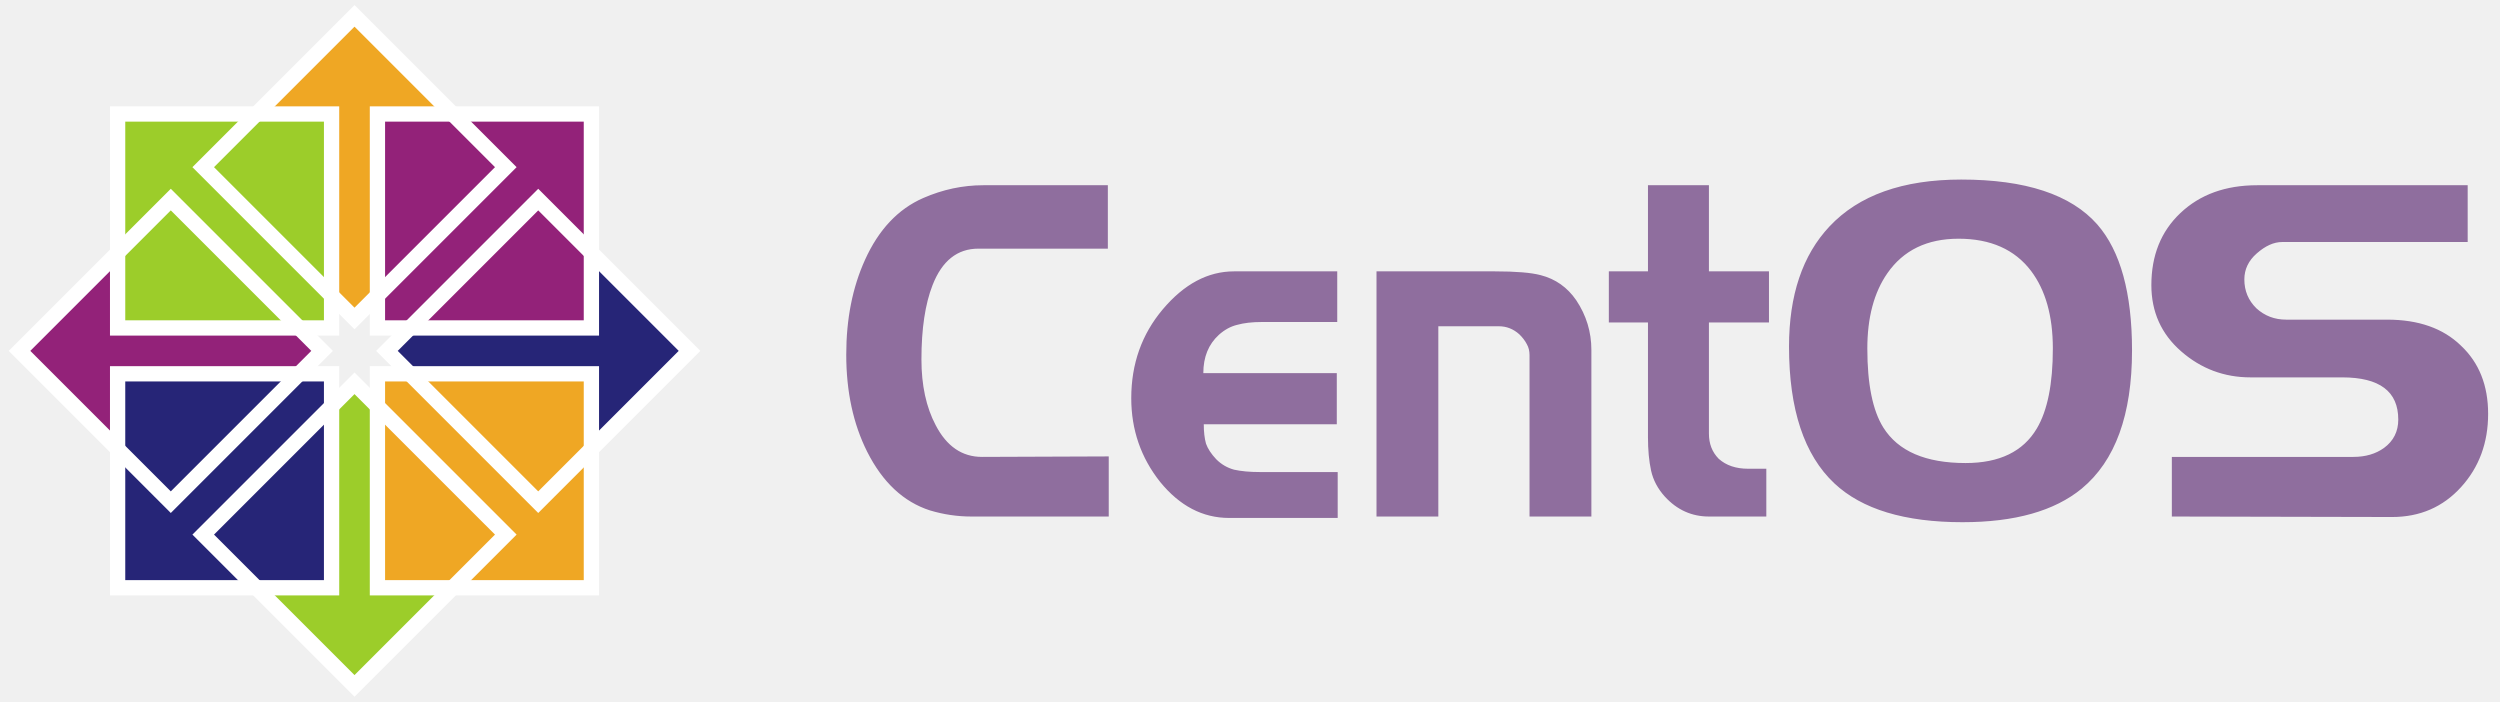
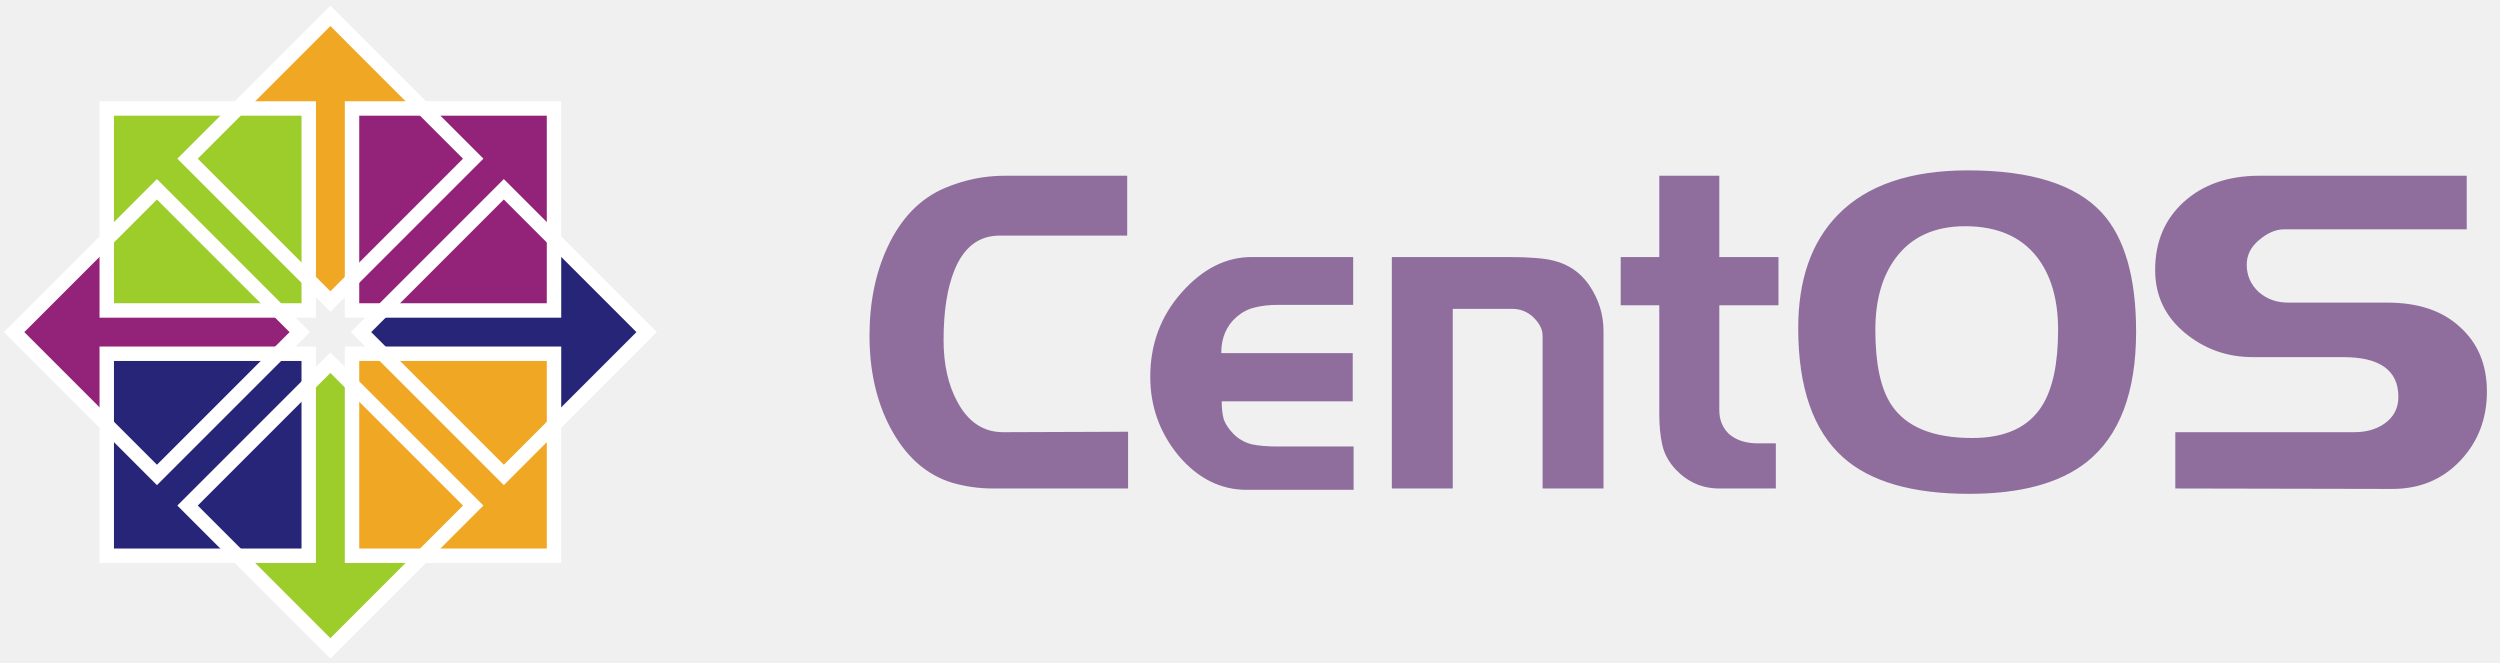
- <svg xmlns="http://www.w3.org/2000/svg" width="171" height="48" id="svg2897" version="1.0">
+ <svg xmlns="http://www.w3.org/2000/svg" width="181.135" height="48" id="svg2897" version="1.0">
  <defs id="defs2899">
    <clipPath clipPathUnits="userSpaceOnUse" id="clipPath4429">
      <g transform="matrix(0.9947658,0,0,1,1.786099,0)" id="g4431">
        <path style="fill:#efa724;fill-opacity:1;fill-rule:evenodd;stroke:none;stroke-width:30;stroke-linecap:round;stroke-linejoin:round;marker:none;marker-start:none;marker-mid:none;marker-end:none;stroke-miterlimit:4;stroke-dasharray:none;stroke-dashoffset:0;stroke-opacity:1;visibility:visible;display:inline;overflow:visible" d="M 322.541,2800.938 L 318.106,2806.667 L 313.671,2800.938 L 313.671,2757.795 L 294.732,2757.795 L 318.106,2732.258 L 341.238,2757.795 L 322.541,2757.795 L 322.541,2800.938 z" id="path4433" />
      </g>
    </clipPath>
  </defs>
  <g id="layer1" transform="translate(919.754,-561.0411)">
-     <rect style="opacity:0;fill:#ffffff;fill-opacity:1;fill-rule:nonzero;stroke:none;stroke-width:1;stroke-linecap:round;stroke-linejoin:round;marker:none;marker-start:none;marker-mid:none;marker-end:none;stroke-miterlimit:4;stroke-dasharray:none;stroke-dashoffset:0;stroke-opacity:1;visibility:visible;display:inline;overflow:visible;enable-background:accumulate" id="CENTOSARTWORK" width="171" height="48" x="-919.754" y="561.041" />
-     <g id="g2529" transform="matrix(1.386219,0,0,1.386219,319.8881,-131.3131)">
-       <g transform="matrix(4.7716762e-2,0,0,4.7716744e-2,-887.5594,464.0978)" id="g9335">
-         <g id="g13583" transform="matrix(1.180868,0,0,1.180868,586.4208,-1141.372)">
-           <g transform="translate(-556.8334,-494.556)" id="g13467">
-             <g transform="matrix(0,-3.777077,3.777077,0,-6968.629,3636.305)" id="g13395">
-               <g id="g13397" transform="translate(16.27951,-899.1672)">
-                 <g transform="matrix(1.066666,0,0,1,-26.9356,-4.1328125e-5)" id="g13399">
-                   <path style="fill:#932279;fill-opacity:1;fill-rule:evenodd;stroke:none;stroke-width:30;stroke-linecap:round;stroke-linejoin:round;marker:none;marker-start:none;marker-mid:none;marker-end:none;stroke-miterlimit:4;stroke-dasharray:none;stroke-dashoffset:0;stroke-opacity:1;visibility:visible;display:inline;overflow:visible" d="M 323.367,2798.161 L 317.96,2803.962 L 312.554,2798.161 L 312.554,2757.335 L 294.541,2757.335 L 317.96,2732.437 L 340.985,2757.335 L 323.367,2757.335 L 323.367,2798.161 z" id="path13401" />
-                 </g>
-                 <g clip-path="url(#clipPath4429)" id="g13405" transform="matrix(1.072279,0,0,1,-28.85079,-4.1328125e-5)" />
-               </g>
+     <rect style="opacity:0;fill:#ffffff;fill-opacity:1;fill-rule:nonzero;stroke:none;stroke-width:1;stroke-linecap:round;stroke-linejoin:round;marker:none;marker-start:none;marker-mid:none;marker-end:none;stroke-miterlimit:4;stroke-dasharray:none;stroke-dashoffset:0;stroke-opacity:1;visibility:visible;display:inline;overflow:visible;enable-background:accumulate" id="CENTOSARTWORK" width="181.135" height="48" x="-919.754" y="561.041" />
+     <g id="g2867">
+       <path id="text5083" d="M -838.02,596.434 L -847.832,596.434 C -848.827,596.434 -849.811,596.293 -850.785,596.013 C -852.669,595.43 -854.161,594.092 -855.262,591.999 C -856.257,590.1 -856.755,587.888 -856.755,585.363 C -856.755,582.924 -856.31,580.766 -855.421,578.888 C -854.447,576.817 -853.061,575.403 -851.261,574.648 C -849.864,574.065 -848.435,573.774 -846.975,573.774 L -838.084,573.774 L -838.084,578.111 L -847.324,578.111 C -848.827,578.111 -849.917,578.942 -850.595,580.604 C -851.124,581.899 -851.388,583.593 -851.388,585.686 C -851.388,587.456 -851.05,588.956 -850.372,590.186 C -849.589,591.632 -848.488,592.355 -847.07,592.355 L -838.02,592.322 L -838.02,596.434 M -821.68,596.531 L -829.427,596.531 C -831.311,596.531 -832.952,595.711 -834.349,594.071 C -835.725,592.409 -836.413,590.499 -836.413,588.341 C -836.413,585.988 -835.662,583.96 -834.159,582.255 C -832.634,580.529 -830.941,579.665 -829.078,579.665 L -821.711,579.665 L -821.711,583.129 L -827.109,583.129 C -827.787,583.129 -828.369,583.194 -828.856,583.323 C -829.322,583.431 -829.755,583.658 -830.158,584.003 C -830.899,584.65 -831.269,585.524 -831.269,586.625 L -821.743,586.625 L -821.743,590.121 L -831.237,590.121 C -831.237,590.639 -831.184,591.082 -831.079,591.448 C -830.951,591.794 -830.708,592.15 -830.348,592.517 C -829.988,592.862 -829.565,593.099 -829.078,593.229 C -828.57,593.337 -827.956,593.391 -827.236,593.391 L -821.68,593.391 L -821.68,596.531 M -803.573,596.434 L -807.986,596.434 L -807.986,585.395 C -807.986,585.114 -808.05,584.866 -808.177,584.65 C -808.304,584.413 -808.484,584.186 -808.717,583.971 C -809.14,583.604 -809.627,583.42 -810.177,583.42 L -814.496,583.42 L -814.496,596.434 L -818.909,596.434 L -818.909,579.665 L -810.463,579.665 C -808.96,579.665 -807.87,579.752 -807.193,579.924 C -806.134,580.183 -805.287,580.755 -804.652,581.64 C -803.933,582.676 -803.573,583.809 -803.573,585.039 L -803.573,596.434 M -790.896,583.161 L -795.183,583.161 L -795.183,590.769 C -795.183,591.459 -794.95,592.031 -794.485,592.484 C -793.955,592.938 -793.257,593.164 -792.389,593.164 L -791.087,593.164 L -791.087,596.434 L -795.183,596.434 C -796.411,596.434 -797.459,595.98 -798.327,595.074 C -798.835,594.534 -799.163,593.941 -799.311,593.294 C -799.459,592.646 -799.533,591.88 -799.533,590.995 L -799.533,583.161 L -802.327,583.161 L -802.327,579.665 L -799.533,579.665 L -799.533,573.774 L -795.183,573.774 L -795.183,579.665 L -790.896,579.665 L -790.896,583.161 M -764.985,585.071 C -764.985,589.474 -766.181,592.625 -768.573,594.524 C -770.52,596.056 -773.357,596.822 -777.083,596.822 C -781.21,596.822 -784.259,595.937 -786.227,594.168 C -788.387,592.225 -789.466,589.107 -789.466,584.812 C -789.466,581.295 -788.503,578.554 -786.577,576.59 C -784.481,574.454 -781.348,573.385 -777.178,573.385 C -772.584,573.385 -769.346,574.41 -767.461,576.461 C -765.81,578.273 -764.985,581.144 -764.985,585.071 M -770.637,584.942 C -770.637,582.719 -771.155,580.949 -772.193,579.633 C -773.357,578.165 -775.082,577.432 -777.368,577.432 C -779.612,577.432 -781.306,578.219 -782.449,579.795 C -783.401,581.111 -783.878,582.827 -783.878,584.942 C -783.878,587.38 -783.497,589.182 -782.735,590.348 C -781.676,591.966 -779.718,592.776 -776.86,592.776 C -774.447,592.776 -772.754,591.988 -771.78,590.413 C -771.018,589.182 -770.637,587.359 -770.637,584.942 M -739.568,589.409 C -739.568,591.394 -740.214,593.067 -741.505,594.427 C -742.796,595.786 -744.437,596.466 -746.427,596.466 L -762.144,596.434 L -762.144,592.355 L -749.189,592.355 C -748.321,592.355 -747.591,592.15 -746.998,591.74 C -746.321,591.265 -745.982,590.618 -745.982,589.797 C -745.982,587.877 -747.316,586.916 -749.983,586.916 L -756.524,586.916 C -758.408,586.916 -760.059,586.323 -761.478,585.136 C -762.896,583.949 -763.605,582.438 -763.605,580.604 C -763.605,578.575 -762.917,576.935 -761.541,575.684 C -760.144,574.41 -758.313,573.774 -756.048,573.774 L -741.029,573.774 L -741.029,577.658 L -754.27,577.658 C -754.862,577.658 -755.466,577.917 -756.08,578.435 C -756.672,578.932 -756.969,579.525 -756.969,580.216 C -756.969,580.993 -756.683,581.651 -756.111,582.19 C -755.519,582.708 -754.81,582.967 -753.984,582.967 L -746.776,582.967 C -744.532,582.967 -742.775,583.561 -741.505,584.748 C -740.214,585.913 -739.568,587.467 -739.568,589.409" clip-path="none" style="font-size:72.672px;font-style:normal;font-variant:normal;font-weight:200;font-stretch:normal;text-align:start;line-height:125%;writing-mode:lr-tb;text-anchor:start;fill:#8f6e9e;fill-opacity:1;stroke:none;stroke-width:1;stroke-linecap:butt;stroke-linejoin:miter;stroke-miterlimit:4;stroke-dasharray:none;stroke-opacity:1;display:inline;font-family:Denmark;-inkscape-font-specification:Denmark Ultra-Light" />
+       <g transform="matrix(0.2950199,0,0,0.2950256,-889.0627,287.4028)" id="g3664">
+         <g transform="matrix(0,-1,1,0,-1934.52,1337.48)" id="g12802">
+           <g id="g12804" transform="translate(16.27951,-899.1672)">
+             <g transform="matrix(1.066666,0,0,1,-26.9356,-4.1328125e-5)" id="g12806">
+               <path style="fill:#932279;fill-opacity:1;fill-rule:evenodd;stroke:none;stroke-width:30;stroke-linecap:round;stroke-linejoin:round;marker:none;marker-start:none;marker-mid:none;marker-end:none;stroke-miterlimit:4;stroke-dasharray:none;stroke-dashoffset:0;stroke-opacity:1;visibility:visible;display:inline;overflow:visible" d="M 323.367,2798.161 L 317.96,2803.962 L 312.554,2798.161 L 312.554,2757.335 L 294.541,2757.335 L 317.96,2732.437 L 340.985,2757.335 L 323.367,2757.335 L 323.367,2798.161 z" id="path12808" />
            </g>
-             <g id="g13407" transform="matrix(3.777077,0,0,3.777077,-988.7098,-4824.494)">
-               <g transform="translate(16.27951,-899.1672)" id="g13409">
-                 <g id="g13411" transform="matrix(1.066666,0,0,1,-26.9356,-4.1328125e-5)">
-                   <path id="path13413" d="M 323.367,2798.161 L 317.96,2803.962 L 312.554,2798.161 L 312.554,2757.335 L 294.541,2757.335 L 317.96,2732.437 L 340.985,2757.335 L 323.367,2757.335 L 323.367,2798.161 z" style="fill:#efa724;fill-opacity:1;fill-rule:evenodd;stroke:none;stroke-width:30;stroke-linecap:round;stroke-linejoin:round;marker:none;marker-start:none;marker-mid:none;marker-end:none;stroke-miterlimit:4;stroke-dasharray:none;stroke-dashoffset:0;stroke-opacity:1;visibility:visible;display:inline;overflow:visible" />
-                 </g>
-                 <g transform="matrix(1.072279,0,0,1,-28.85079,-4.1328125e-5)" id="g13417" clip-path="url(#clipPath4429)" />
-               </g>
-             </g>
-             <g transform="matrix(0,3.777077,-3.777077,0,10868.313,1216.913)" id="g13419">
-               <g id="g13421" transform="matrix(1.066666,0,0,1,-26.9356,-4.1328125e-5)">
-                 <path id="path13423" d="M 323.367,2798.161 L 317.96,2803.962 L 312.554,2798.161 L 312.554,2757.335 L 294.541,2757.335 L 317.96,2732.437 L 340.985,2757.335 L 323.367,2757.335 L 323.367,2798.161 z" style="fill:#262577;fill-opacity:1;fill-rule:evenodd;stroke:none;stroke-width:30;stroke-linecap:round;stroke-linejoin:round;marker:none;marker-start:none;marker-mid:none;marker-end:none;stroke-miterlimit:4;stroke-dasharray:none;stroke-dashoffset:0;stroke-opacity:1;visibility:visible;display:inline;overflow:visible" />
-               </g>
-               <g transform="matrix(1.072279,0,0,1,-28.85079,-4.1328125e-5)" id="g13427" clip-path="url(#clipPath4429)" />
-             </g>
-             <g id="g13429" transform="matrix(-3.777077,0,0,-3.777077,1492.17,9616.223)">
-               <g transform="translate(16.27951,-899.1672)" id="g13431">
-                 <g id="g13433" transform="matrix(1.066666,0,0,1,-26.9356,-4.1328125e-5)">
-                   <path id="path13435" d="M 323.367,2798.161 L 317.96,2803.962 L 312.554,2798.161 L 312.554,2757.335 L 294.541,2757.335 L 317.96,2732.437 L 340.985,2757.335 L 323.367,2757.335 L 323.367,2798.161 z" style="fill:#9ccd2a;fill-opacity:1;fill-rule:evenodd;stroke:none;stroke-width:30;stroke-linecap:round;stroke-linejoin:round;marker:none;marker-start:none;marker-mid:none;marker-end:none;stroke-miterlimit:4;stroke-dasharray:none;stroke-dashoffset:0;stroke-opacity:1;visibility:visible;display:inline;overflow:visible" />
-                 </g>
-                 <g transform="matrix(1.072279,0,0,1,-28.85079,-4.1328125e-5)" id="g13439" clip-path="url(#clipPath4429)" />
-               </g>
-             </g>
-             <g id="g13441" transform="matrix(3.777077,0,0,3.777077,-2493.849,-6445.18)">
-               <rect y="2285.789" x="671.984" height="49.606" width="49.606" id="rect13443" style="fill:#9ccd2a;fill-opacity:1;stroke:#ffffff;stroke-width:3.543;stroke-linecap:butt;stroke-linejoin:miter;stroke-miterlimit:4;stroke-dasharray:none;stroke-dashoffset:0;stroke-opacity:1" />
-               <rect style="fill:#932279;fill-opacity:1;stroke:#ffffff;stroke-width:3.543;stroke-linecap:butt;stroke-linejoin:miter;stroke-miterlimit:4;stroke-dasharray:none;stroke-dashoffset:0;stroke-opacity:1" id="rect13445" width="49.606" height="49.606" x="732.221" y="2285.789" />
-               <rect y="2346.026" x="732.221" height="49.606" width="49.606" id="rect13447" style="fill:#efa724;fill-opacity:1;stroke:#ffffff;stroke-width:3.543;stroke-linecap:butt;stroke-linejoin:miter;stroke-miterlimit:4;stroke-dasharray:none;stroke-dashoffset:0;stroke-opacity:1" />
-               <rect style="fill:#262577;fill-opacity:1;stroke:#ffffff;stroke-width:3.543;stroke-linecap:butt;stroke-linejoin:miter;stroke-miterlimit:4;stroke-dasharray:none;stroke-dashoffset:0;stroke-opacity:1" id="rect13449" width="49.606" height="49.606" x="671.984" y="2346.026" />
-             </g>
-             <rect transform="matrix(0.7071068,-0.7071068,0.7071068,0.7071068,0,0)" style="fill:none;fill-opacity:1;stroke:#ffffff;stroke-width:13.383;stroke-linecap:butt;stroke-linejoin:miter;stroke-miterlimit:4;stroke-dasharray:none;stroke-dashoffset:0;stroke-opacity:1" id="rect13459" width="187.367" height="187.367" x="-1723.575" y="1664.69" />
-             <rect transform="matrix(0.7071068,-0.7071068,0.7071068,0.7071068,0,0)" y="1664.69" x="-1496.057" height="187.367" width="187.367" id="rect13461" style="fill:none;fill-opacity:1;stroke:#ffffff;stroke-width:13.383;stroke-linecap:butt;stroke-linejoin:miter;stroke-miterlimit:4;stroke-dasharray:none;stroke-dashoffset:0;stroke-opacity:1" />
-             <rect transform="matrix(0.7071068,-0.7071068,0.7071068,0.7071068,0,0)" style="fill:none;fill-opacity:1;stroke:#ffffff;stroke-width:13.383;stroke-linecap:butt;stroke-linejoin:miter;stroke-miterlimit:4;stroke-dasharray:none;stroke-dashoffset:0;stroke-opacity:1" id="rect13463" width="187.367" height="187.367" x="-1496.057" y="1892.207" />
-             <rect transform="matrix(0.7071068,-0.7071068,0.7071068,0.7071068,0,0)" y="1892.207" x="-1723.575" height="187.367" width="187.367" id="rect13465" style="fill:none;fill-opacity:1;stroke:#ffffff;stroke-width:13.383;stroke-linecap:butt;stroke-linejoin:miter;stroke-miterlimit:4;stroke-dasharray:none;stroke-dashoffset:0;stroke-opacity:1" />
+             <g clip-path="url(#clipPath4429)" id="g12812" transform="matrix(1.072279,0,0,1,-28.85079,-4.1328125e-5)" />
          </g>
        </g>
+         <g id="g12768" transform="translate(-351.3067,-902.5582)">
+           <g transform="translate(16.27951,-899.1672)" id="g12770">
+             <g id="g12772" transform="matrix(1.066666,0,0,1,-26.9356,-4.1328125e-5)">
+               <path id="path12774" d="M 323.367,2798.161 L 317.96,2803.962 L 312.554,2798.161 L 312.554,2757.335 L 294.541,2757.335 L 317.96,2732.437 L 340.985,2757.335 L 323.367,2757.335 L 323.367,2798.161 z" style="fill:#efa724;fill-opacity:1;fill-rule:evenodd;stroke:none;stroke-width:30;stroke-linecap:round;stroke-linejoin:round;marker:none;marker-start:none;marker-mid:none;marker-end:none;stroke-miterlimit:4;stroke-dasharray:none;stroke-dashoffset:0;stroke-opacity:1;visibility:visible;display:inline;overflow:visible" />
+             </g>
+             <g transform="matrix(1.072279,0,0,1,-28.85079,-4.1328125e-5)" id="g12778" clip-path="url(#clipPath4429)" />
+           </g>
+         </g>
+         <g transform="matrix(0,1,-1,0,2787.899,696.9345)" id="g12780">
+           <g id="g12782" transform="matrix(1.066666,0,0,1,-26.9356,-4.1328125e-5)">
+             <path id="path12784" d="M 323.367,2798.161 L 317.96,2803.962 L 312.554,2798.161 L 312.554,2757.335 L 294.541,2757.335 L 317.96,2732.437 L 340.985,2757.335 L 323.367,2757.335 L 323.367,2798.161 z" style="fill:#262577;fill-opacity:1;fill-rule:evenodd;stroke:none;stroke-width:30;stroke-linecap:round;stroke-linejoin:round;marker:none;marker-start:none;marker-mid:none;marker-end:none;stroke-miterlimit:4;stroke-dasharray:none;stroke-dashoffset:0;stroke-opacity:1;visibility:visible;display:inline;overflow:visible" />
+           </g>
+           <g transform="matrix(1.072279,0,0,1,-28.85079,-4.1328125e-5)" id="g12788" clip-path="url(#clipPath4429)" />
+         </g>
+         <g id="g12790" transform="matrix(-1,0,0,-1,305.5186,2920.694)">
+           <g transform="translate(16.27951,-899.1672)" id="g12792">
+             <g id="g12794" transform="matrix(1.066666,0,0,1,-26.9356,-4.1328125e-5)">
+               <path id="path12796" d="M 323.367,2798.161 L 317.96,2803.962 L 312.554,2798.161 L 312.554,2757.335 L 294.541,2757.335 L 317.96,2732.437 L 340.985,2757.335 L 323.367,2757.335 L 323.367,2798.161 z" style="fill:#9ccd2a;fill-opacity:1;fill-rule:evenodd;stroke:none;stroke-width:30;stroke-linecap:round;stroke-linejoin:round;marker:none;marker-start:none;marker-mid:none;marker-end:none;stroke-miterlimit:4;stroke-dasharray:none;stroke-dashoffset:0;stroke-opacity:1;visibility:visible;display:inline;overflow:visible" />
+             </g>
+             <g transform="matrix(1.072279,0,0,1,-28.85079,-4.1328125e-5)" id="g12800" clip-path="url(#clipPath4429)" />
+           </g>
+         </g>
+         <g id="g12742" transform="translate(-749.7998,-1331.643)">
+           <rect y="2285.789" x="671.984" height="49.606" width="49.606" id="rect12744" style="fill:#9ccd2a;fill-opacity:1;stroke:#ffffff;stroke-width:3.543;stroke-linecap:butt;stroke-linejoin:miter;stroke-miterlimit:4;stroke-dasharray:none;stroke-dashoffset:0;stroke-opacity:1" />
+           <rect style="fill:#932279;fill-opacity:1;stroke:#ffffff;stroke-width:3.543;stroke-linecap:butt;stroke-linejoin:miter;stroke-miterlimit:4;stroke-dasharray:none;stroke-dashoffset:0;stroke-opacity:1" id="rect12746" width="49.606" height="49.606" x="732.221" y="2285.789" />
+           <rect y="2346.026" x="732.221" height="49.606" width="49.606" id="rect12748" style="fill:#efa724;fill-opacity:1;stroke:#ffffff;stroke-width:3.543;stroke-linecap:butt;stroke-linejoin:miter;stroke-miterlimit:4;stroke-dasharray:none;stroke-dashoffset:0;stroke-opacity:1" />
+           <rect style="fill:#262577;fill-opacity:1;stroke:#ffffff;stroke-width:3.543;stroke-linecap:butt;stroke-linejoin:miter;stroke-miterlimit:4;stroke-dasharray:none;stroke-dashoffset:0;stroke-opacity:1" id="rect12750" width="49.606" height="49.606" x="671.984" y="2346.026" />
+         </g>
+         <rect transform="matrix(0.7071068,-0.7071068,0.7071068,0.7071068,0,0)" style="fill:none;fill-opacity:1;stroke:#ffffff;stroke-width:3.543;stroke-linecap:butt;stroke-linejoin:miter;stroke-miterlimit:4;stroke-dasharray:none;stroke-dashoffset:0;stroke-opacity:1" id="rect12760" width="49.606" height="49.606" x="-784.629" y="642.409" />
+         <rect transform="matrix(0.7071068,-0.7071068,0.7071068,0.7071068,0,0)" y="642.409" x="-724.392" height="49.606" width="49.606" id="rect12762" style="fill:none;fill-opacity:1;stroke:#ffffff;stroke-width:3.543;stroke-linecap:butt;stroke-linejoin:miter;stroke-miterlimit:4;stroke-dasharray:none;stroke-dashoffset:0;stroke-opacity:1" />
+         <rect transform="matrix(0.7071068,-0.7071068,0.7071068,0.7071068,0,0)" style="fill:none;fill-opacity:1;stroke:#ffffff;stroke-width:3.543;stroke-linecap:butt;stroke-linejoin:miter;stroke-miterlimit:4;stroke-dasharray:none;stroke-dashoffset:0;stroke-opacity:1" id="rect12764" width="49.606" height="49.606" x="-724.392" y="702.645" />
+         <rect transform="matrix(0.7071068,-0.7071068,0.7071068,0.7071068,0,0)" y="702.645" x="-784.629" height="49.606" width="49.606" id="rect12766" style="fill:none;fill-opacity:1;stroke:#ffffff;stroke-width:3.543;stroke-linecap:butt;stroke-linejoin:miter;stroke-miterlimit:4;stroke-dasharray:none;stroke-dashoffset:0;stroke-opacity:1" />
      </g>
-       <path id="path3841" d="M -839.553,524.942 L -846.336,524.942 C -847.024,524.942 -847.705,524.841 -848.378,524.639 C -849.68,524.218 -850.712,523.253 -851.473,521.743 C -852.161,520.373 -852.505,518.777 -852.505,516.955 C -852.505,515.196 -852.197,513.639 -851.583,512.285 C -850.91,510.79 -849.951,509.771 -848.707,509.226 C -847.741,508.805 -846.753,508.595 -845.744,508.595 L -839.597,508.595 L -839.597,511.724 L -845.985,511.724 C -847.024,511.724 -847.778,512.324 -848.246,513.523 C -848.612,514.457 -848.795,515.679 -848.795,517.189 C -848.795,518.466 -848.561,519.548 -848.092,520.435 C -847.551,521.478 -846.79,522 -845.809,522 L -839.553,521.976 L -839.553,524.942 M -828.256,525.012 L -833.613,525.012 C -834.915,525.012 -836.049,524.421 -837.015,523.237 C -837.966,522.039 -838.442,520.661 -838.442,519.104 C -838.442,517.407 -837.922,515.944 -836.883,514.714 C -835.83,513.468 -834.659,512.845 -833.371,512.845 L -828.278,512.845 L -828.278,515.344 L -832.01,515.344 C -832.478,515.344 -832.881,515.391 -833.217,515.484 C -833.539,515.562 -833.839,515.726 -834.117,515.975 C -834.63,516.442 -834.886,517.072 -834.886,517.866 L -828.3,517.866 L -828.3,520.388 L -834.864,520.388 C -834.864,520.762 -834.827,521.081 -834.754,521.346 C -834.666,521.595 -834.498,521.852 -834.249,522.116 C -834,522.366 -833.708,522.537 -833.371,522.63 C -833.02,522.708 -832.595,522.747 -832.098,522.747 L -828.256,522.747 L -828.256,525.012 M -815.738,524.942 L -818.79,524.942 L -818.79,516.979 C -818.79,516.776 -818.833,516.597 -818.921,516.442 C -819.009,516.27 -819.133,516.107 -819.294,515.951 C -819.587,515.687 -819.924,515.554 -820.304,515.554 L -823.29,515.554 L -823.29,524.942 L -826.341,524.942 L -826.341,512.845 L -820.502,512.845 C -819.463,512.845 -818.709,512.908 -818.241,513.032 C -817.509,513.219 -816.924,513.632 -816.485,514.27 C -815.987,515.017 -815.738,515.835 -815.738,516.722 L -815.738,524.942 M -806.975,515.367 L -809.938,515.367 L -809.938,520.855 C -809.938,521.354 -809.777,521.766 -809.455,522.093 C -809.089,522.42 -808.606,522.584 -808.006,522.584 L -807.106,522.584 L -807.106,524.942 L -809.938,524.942 C -810.787,524.942 -811.511,524.615 -812.111,523.961 C -812.463,523.572 -812.689,523.144 -812.792,522.677 C -812.894,522.21 -812.946,521.657 -812.946,521.019 L -812.946,515.367 L -814.877,515.367 L -814.877,512.845 L -812.946,512.845 L -812.946,508.595 L -809.938,508.595 L -809.938,512.845 L -806.975,512.845 L -806.975,515.367 M -789.061,516.745 C -789.061,519.921 -789.888,522.194 -791.542,523.564 C -792.888,524.67 -794.849,525.222 -797.425,525.222 C -800.278,525.222 -802.386,524.584 -803.747,523.307 C -805.239,521.906 -805.986,519.657 -805.986,516.558 C -805.986,514.021 -805.32,512.044 -803.988,510.627 C -802.539,509.086 -800.373,508.315 -797.49,508.315 C -794.315,508.315 -792.076,509.054 -790.773,510.533 C -789.632,511.841 -789.061,513.912 -789.061,516.745 M -792.968,516.652 C -792.968,515.048 -793.327,513.772 -794.044,512.822 C -794.849,511.763 -796.042,511.234 -797.622,511.234 C -799.173,511.234 -800.344,511.802 -801.134,512.939 C -801.793,513.888 -802.122,515.126 -802.122,516.652 C -802.122,518.411 -801.859,519.711 -801.332,520.552 C -800.6,521.719 -799.247,522.303 -797.271,522.303 C -795.603,522.303 -794.432,521.735 -793.759,520.599 C -793.232,519.711 -792.968,518.396 -792.968,516.652 M -771.49,519.875 C -771.49,521.307 -771.936,522.513 -772.829,523.494 C -773.721,524.475 -774.856,524.966 -776.231,524.966 L -787.097,524.942 L -787.097,522 L -778.141,522 C -777.541,522 -777.036,521.852 -776.626,521.556 C -776.158,521.213 -775.924,520.746 -775.924,520.155 C -775.924,518.769 -776.846,518.076 -778.69,518.076 L -783.212,518.076 C -784.514,518.076 -785.656,517.648 -786.636,516.792 C -787.617,515.936 -788.107,514.846 -788.107,513.523 C -788.107,512.059 -787.632,510.876 -786.68,509.973 C -785.714,509.054 -784.448,508.595 -782.883,508.595 L -772.499,508.595 L -772.499,511.397 L -781.653,511.397 C -782.063,511.397 -782.48,511.584 -782.905,511.958 C -783.314,512.316 -783.519,512.744 -783.519,513.242 C -783.519,513.803 -783.322,514.278 -782.926,514.667 C -782.517,515.041 -782.026,515.227 -781.456,515.227 L -776.473,515.227 C -774.921,515.227 -773.707,515.656 -772.829,516.512 C -771.936,517.352 -771.49,518.473 -771.49,519.875" clip-path="none" style="font-size:72.705px;font-style:normal;font-variant:normal;font-weight:200;font-stretch:normal;text-align:start;line-height:125%;writing-mode:lr-tb;text-anchor:start;fill:#8f6e9e;fill-opacity:1;stroke:none;stroke-width:2.48;stroke-linecap:butt;stroke-linejoin:miter;stroke-miterlimit:4;stroke-dasharray:none;stroke-opacity:1;display:inline;font-family:Denmark;-inkscape-font-specification:Denmark Ultra-Light" />
    </g>
  </g>
</svg>
